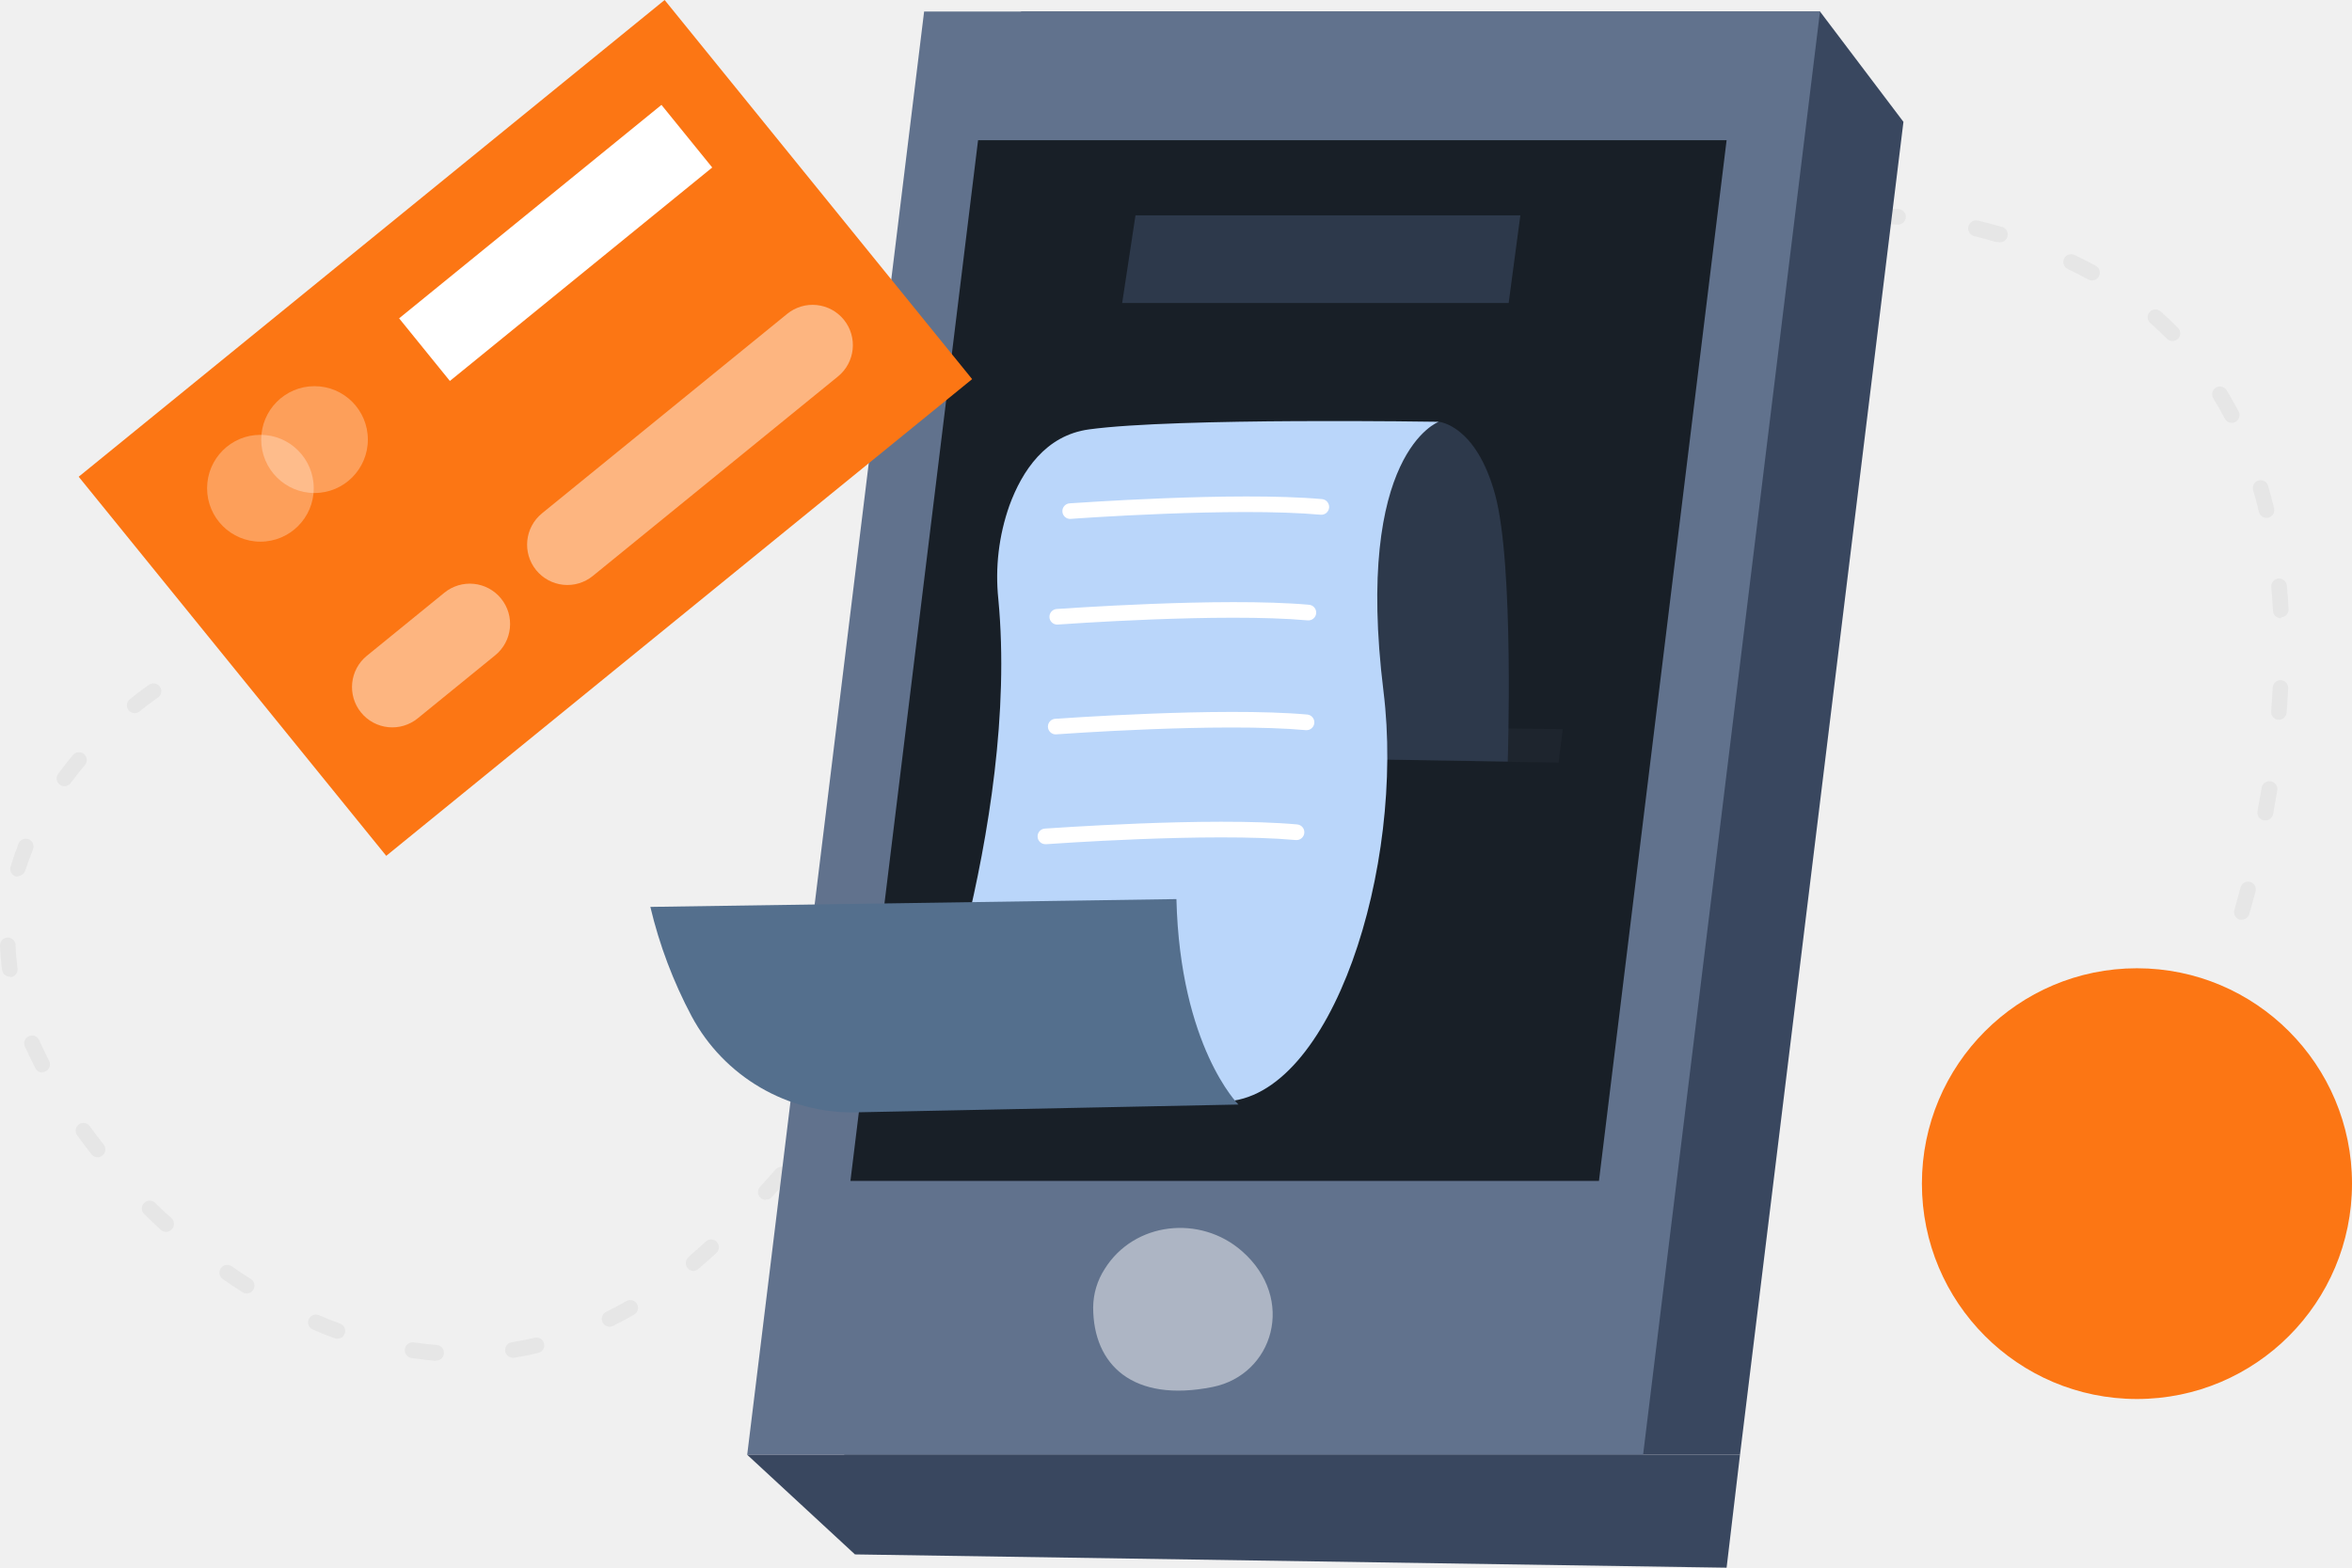
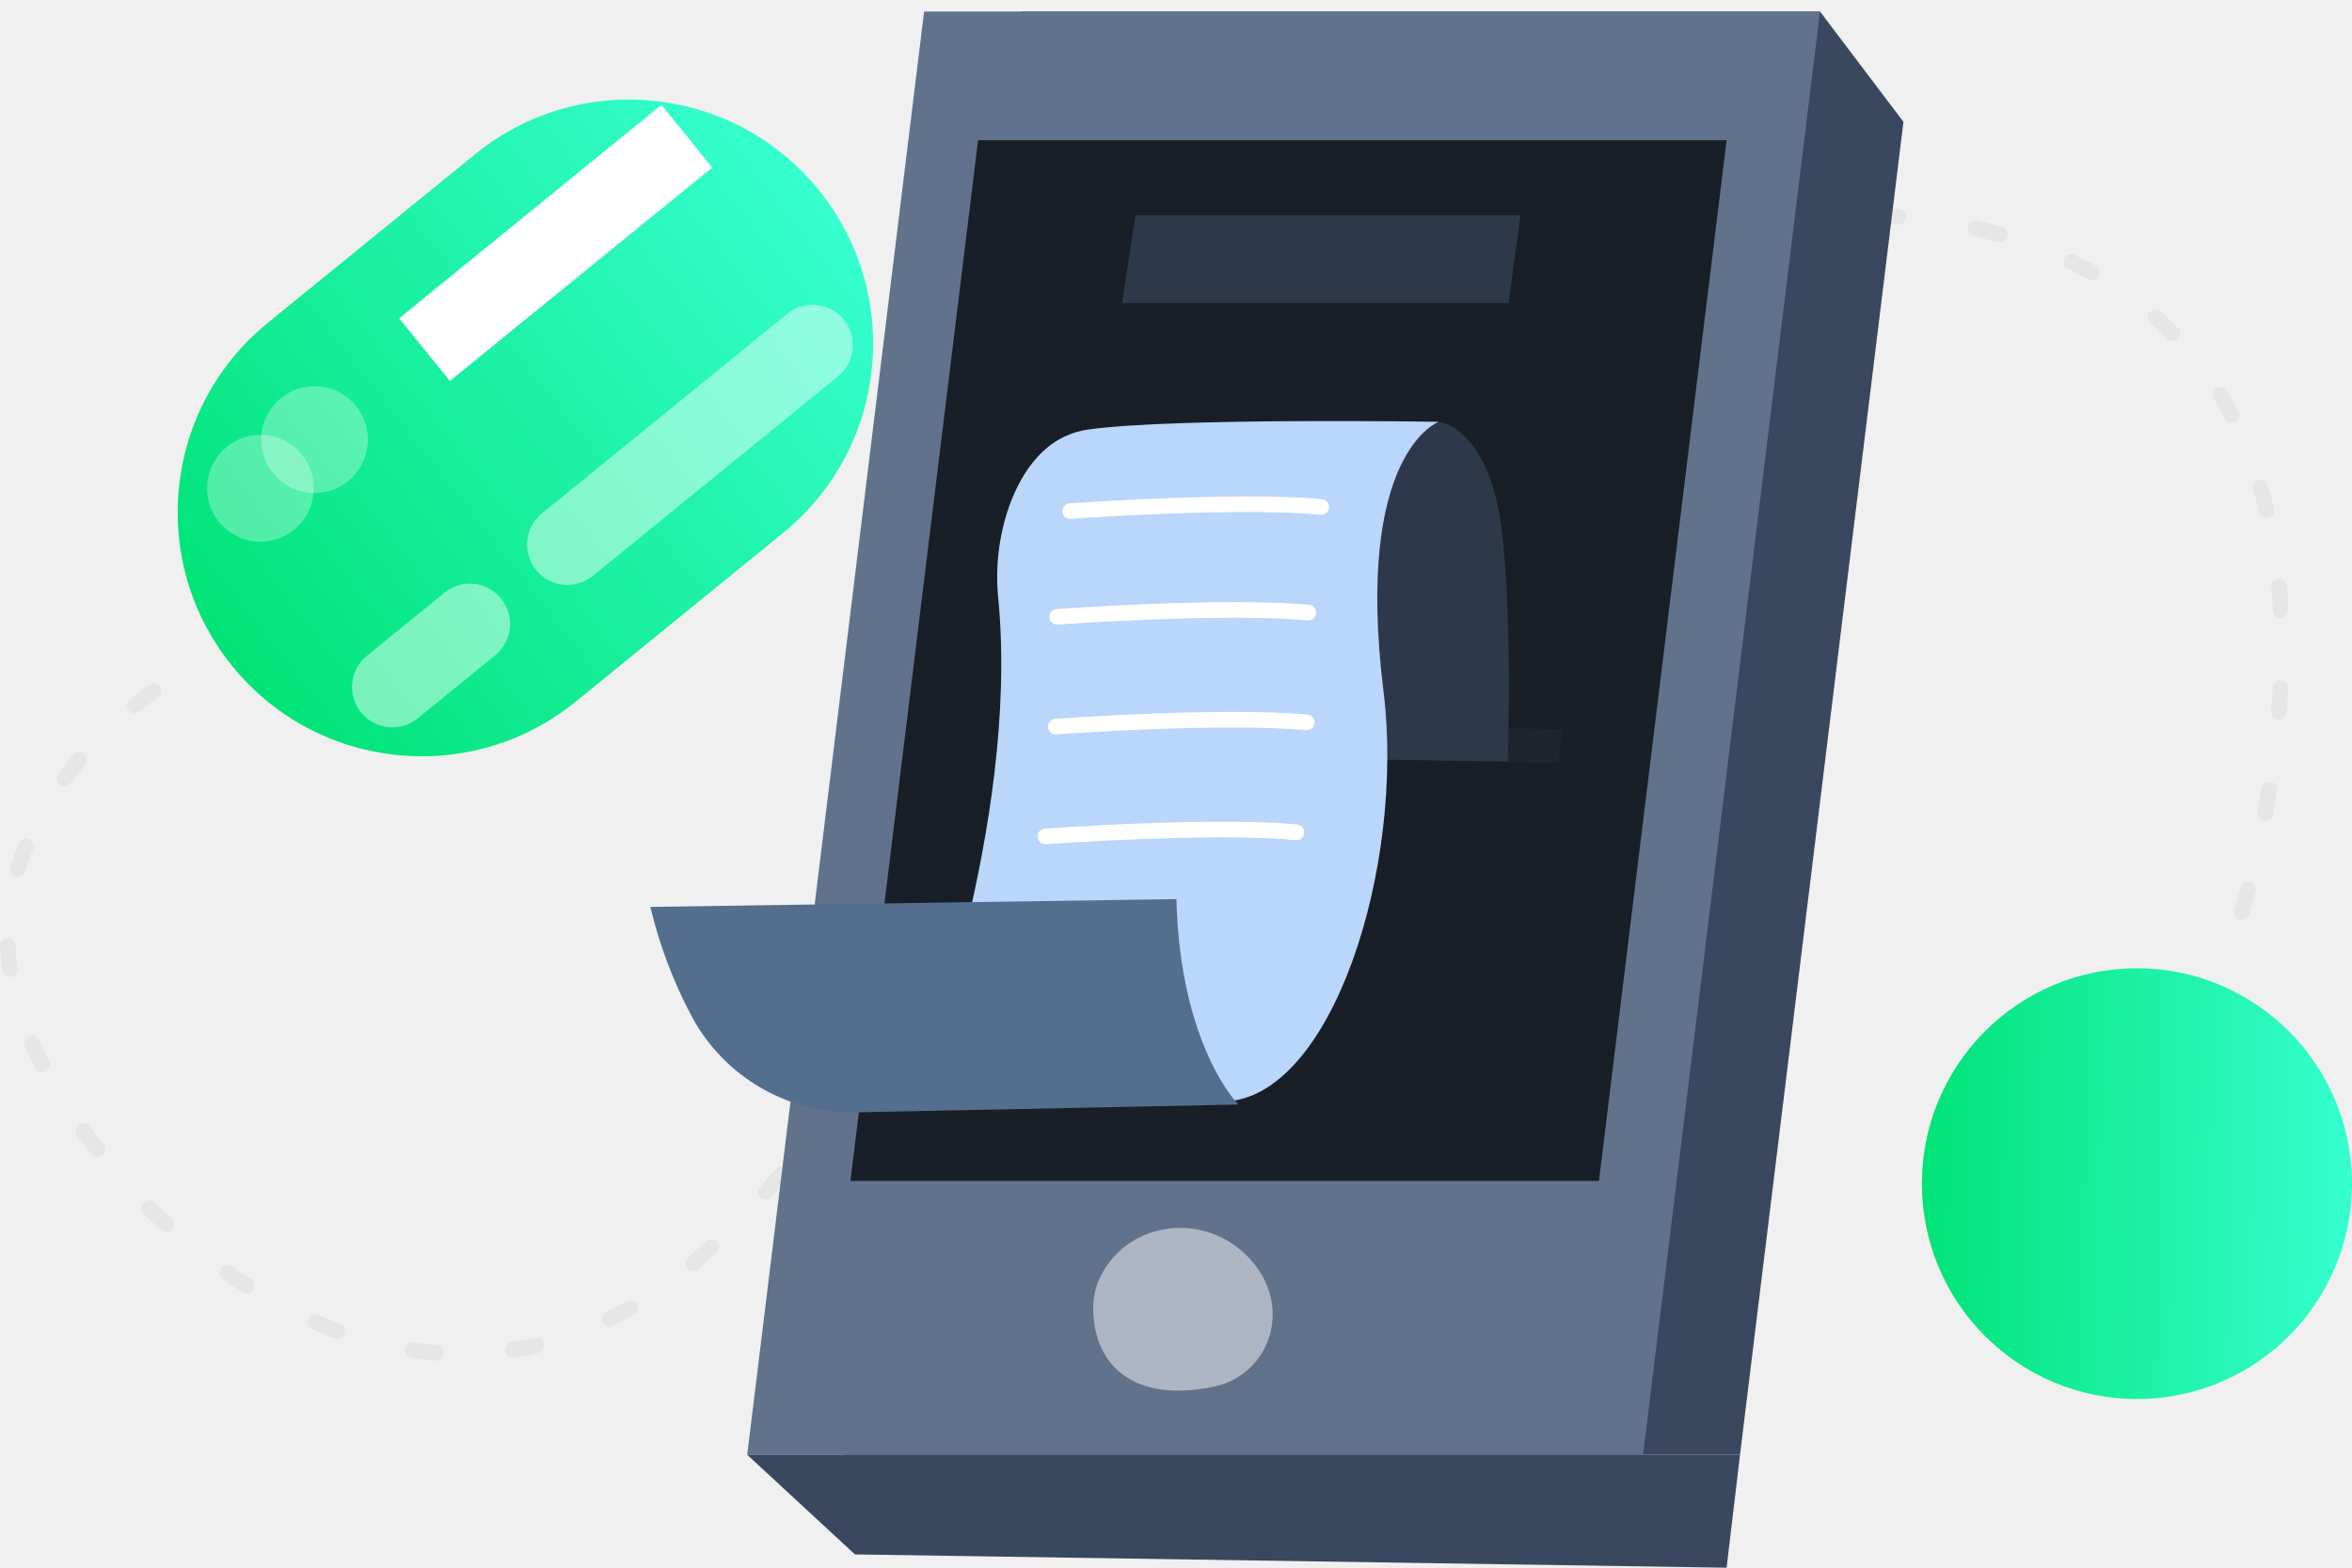
- <svg xmlns="http://www.w3.org/2000/svg" width="162" height="108">
-   <g fill="none">
-     <path d="M30 93.744h-.044a23.456 23.456 0 0 1-1.61-.189.543.543 0 0 1 .155-1.076c.52.076 1.04.135 1.563.178a.538.538 0 0 1-.043 1.076l-.022.01Zm5.37-.205a.538.538 0 0 1-.08-1.076 19.51 19.51 0 0 0 1.54-.306.536.536 0 0 1 .645.403.538.538 0 0 1-.397.646c-.537.129-1.074.236-1.611.323l-.097.01Zm-12.137-1.312a.536.536 0 0 1-.183-.033 24.346 24.346 0 0 1-1.525-.608.539.539 0 0 1 .424-.99c.483.21.983.404 1.472.587a.538.538 0 0 1-.188 1.044Zm18.759-.829a.538.538 0 0 1-.242-1.022c.467-.226.934-.479 1.39-.742a.536.536 0 1 1 .538.93c-.478.275-.967.538-1.45.78a.536.536 0 0 1-.258.054h.022Zm-24.994-2.292a.536.536 0 0 1-.29-.08c-.457-.29-.913-.597-1.36-.91a.536.536 0 1 1 .612-.882c.436.307.876.597 1.322.883a.538.538 0 0 1-.284.99Zm30.772-1.544a.537.537 0 0 1-.408-.193.539.539 0 0 1 .06-.759l.117-.124c.355-.306.715-.624 1.074-.957a.537.537 0 1 1 .73.79c-.375.345-.74.673-1.106.985l-.123.102a.537.537 0 0 1-.344.156Zm-36.326-2.69a.537.537 0 0 1-.36-.14c-.402-.37-.8-.747-1.18-1.124a.539.539 0 0 1 .751-.769c.376.371.763.737 1.155 1.076a.538.538 0 0 1 .032.764.537.537 0 0 1-.398.194Zm41.305-2.21a.537.537 0 0 1-.398-.899c.355-.393.715-.79 1.074-1.2a.537.537 0 1 1 .806.71c-.365.415-.725.818-1.074 1.21a.537.537 0 0 1-.408.152v.026ZM6.724 79.723a.537.537 0 0 1-.424-.204 41.79 41.79 0 0 1-.989-1.308.539.539 0 0 1 .124-.753.536.536 0 0 1 .746.124c.312.425.629.85.962 1.27a.539.539 0 0 1-.42.871Zm50.579-2.383a.539.539 0 0 1-.419-.877c.338-.414.677-.828 1.015-1.253a.537.537 0 1 1 .838.672l-1.02 1.259a.537.537 0 0 1-.414.199ZM2.9 73.887a.537.537 0 0 1-.473-.312c-.257-.5-.499-1-.714-1.485a.539.539 0 0 1 .685-.72c.133.052.24.154.298.285.21.462.44.946.687 1.425a.539.539 0 0 1-.483.786v.021Zm58.753-2.028a.537.537 0 0 1-.424-.866l.988-1.275a.537.537 0 1 1 .848.656l-.988 1.275a.537.537 0 0 1-.424.188v.022ZM.682 67.286a.537.537 0 0 1-.537-.462A17.06 17.06 0 0 1 0 65.16a.538.538 0 1 1 1.074 0c.018.519.063 1.036.134 1.55a.539.539 0 0 1-.462.607l-.064-.032Zm65.24-.973a.537.537 0 0 1-.43-.867l.984-1.28a.536.536 0 0 1 .853.65l-.993 1.265a.537.537 0 0 1-.414.21v.022Zm88.49-2.96a.724.724 0 0 1-.15 0 .537.537 0 0 1-.366-.666c.134-.474.28-.99.424-1.544a.538.538 0 0 1 .655-.388.537.537 0 0 1 .382.662c-.145.538-.29 1.076-.43 1.565a.537.537 0 0 1-.515.372Zm-84.247-2.592a.536.536 0 0 1-.424-.867l.983-1.28a.54.54 0 1 1 .854.662l-.989 1.275a.537.537 0 0 1-.413.183l-.01.027Zm-68.924-.382a.536.536 0 0 1-.156 0 .538.538 0 0 1-.355-.673 21.47 21.47 0 0 1 .537-1.565.537.537 0 1 1 .994.403c-.193.49-.37.985-.537 1.474a.537.537 0 0 1-.473.334l-.01.027Zm154.782-3.863a.311.311 0 0 1-.102 0 .538.538 0 0 1-.43-.624c.097-.538.188-1.044.28-1.582a.545.545 0 1 1 1.073.178c-.09.538-.182 1.076-.279 1.614a.537.537 0 0 1-.542.414ZM74.46 55.209a.537.537 0 0 1-.424-.872l1.004-1.27a.537.537 0 1 1 .838.673l-.999 1.264a.537.537 0 0 1-.408.205h-.01ZM4.436 54.165a.539.539 0 0 1-.43-.855c.323-.436.666-.872 1.02-1.297a.537.537 0 1 1 .822.694 22.92 22.92 0 0 0-.977 1.237.537.537 0 0 1-.435.221Zm74.408-4.417a.539.539 0 0 1-.414-.877l1.026-1.248a.537.537 0 1 1 .843.667l-1.02 1.243a.537.537 0 0 1-.435.215Zm78.124-.161h-.043a.538.538 0 0 1-.494-.576c.043-.538.075-1.076.107-1.614a.538.538 0 0 1 .564-.538c.295.018.52.27.505.565a54.253 54.253 0 0 1-.107 1.614.538.538 0 0 1-.532.549ZM9.28 49.13a.537.537 0 0 1-.338-.958c.8-.646 1.316-.99 1.337-1.006a.536.536 0 0 1 .59.898s-.499.334-1.25.942a.536.536 0 0 1-.35.124h.011Zm74.075-4.74a.537.537 0 0 1-.403-.888c.35-.408.704-.817 1.074-1.22a.537.537 0 1 1 .806.71c-.355.403-.71.806-1.074 1.215a.537.537 0 0 1-.414.183h.01Zm73.742-1.797a.537.537 0 0 1-.537-.505 54.325 54.325 0 0 0-.118-1.614.54.54 0 1 1 1.074-.097c.048.538.091 1.076.118 1.614 0 .285-.221.52-.505.538l-.032.064Zm-69.064-3.416a.537.537 0 0 1-.392-.904c.365-.398.735-.79 1.106-1.178a.536.536 0 0 1 .779.737l-1.074 1.173a.537.537 0 0 1-.44.172h.02Zm68.092-3.502a.537.537 0 0 1-.537-.409 22.668 22.668 0 0 0-.408-1.533.539.539 0 0 1 1.03-.307c.151.538.296 1.05.425 1.587a.539.539 0 0 1-.398.651l-.112.01Zm-63.221-1.512a.537.537 0 0 1-.376-.92l1.165-1.13a.537.537 0 1 1 .763.76c-.387.365-.768.741-1.155 1.118a.537.537 0 0 1-.419.172h.022Zm5.14-4.745a.537.537 0 0 1-.355-.941l1.235-1.076a.539.539 0 1 1 .693.828c-.408.34-.817.689-1.225 1.039a.537.537 0 0 1-.37.15h.021Zm55.197-.575c-.247-.468-.505-.931-.779-1.378a.537.537 0 1 1 .918-.554c.285.463.537.947.811 1.431a.539.539 0 0 1-.478.791.537.537 0 0 1-.472-.29ZM103.5 25.055a.539.539 0 0 1-.322-.974c.44-.322.88-.634 1.32-.946a.537.537 0 0 1 .845.394.54.54 0 0 1-.227.488l-1.3.93a.536.536 0 0 1-.338.108h.022Zm46.132-1.56a.537.537 0 0 1-.381-.161c-.359-.359-.74-.717-1.144-1.076a.536.536 0 1 1 .709-.807c.408.36.81.742 1.197 1.135a.539.539 0 0 1 0 .759.537.537 0 0 1-.403.15h.022Zm-40.279-2.28a.537.537 0 0 1-.274-1.001c.473-.275.946-.538 1.418-.797a.54.54 0 0 1 .81.474.542.542 0 0 1-.273.468c-.467.253-.929.538-1.39.785a.536.536 0 0 1-.344.07h.053Zm34.737-1.894a.504.504 0 0 1-.258-.07c-.451-.248-.924-.49-1.407-.716a.539.539 0 0 1 .462-.974c.499.237.988.49 1.46.748a.538.538 0 0 1-.257 1.012Zm-28.49-1.195a.537.537 0 0 1-.2-1.038c.505-.204 1.01-.398 1.52-.581a.537.537 0 0 1 .366 1.011c-.495.178-.989.366-1.483.57a.536.536 0 0 1-.247.038h.043Zm22.045-1.452a.777.777 0 0 1-.156 0c-.505-.15-1.02-.29-1.53-.41a.553.553 0 0 1 .252-1.075c.537.129 1.074.269 1.611.425a.542.542 0 0 1-.15 1.076l-.027-.016Zm-15.456-.597a.537.537 0 0 1-.118-1.066c.537-.107 1.074-.21 1.61-.29a.543.543 0 0 1 .59.735.544.544 0 0 1-.423.34c-.537.082-1.036.178-1.557.286a.365.365 0 0 1-.102-.005Zm8.555-.603h-.038a32.41 32.41 0 0 0-1.579-.06.538.538 0 0 1 0-1.075c.537 0 1.074.027 1.638.06a.538.538 0 0 1-.032 1.075h.01Z" fill="#E6E6E6" />
-     <path fill="#39475F" d="M119.847 100.221H58.146L70.332.793h55.025l5.747 7.601z" />
-     <path fill="#61728D" d="M113.172 100.221H51.465L63.651.793h61.706z" />
-     <path fill="#181F27" d="M110.132 81.354H58.576l8.791-71.695h51.557z" />
-     <path fill="#1E252E" d="m92.743 50.055 14.897.177-.29 2.308-14.607-.252z" />
-     <path fill="#39475F" d="m51.465 100.221 7.422 6.864 60.037.915.923-7.779z" />
-     <path d="M99.096 29.058s2.572.183 3.888 5.03c1.316 4.847.865 18.377.865 18.377l-11.096-.177s-5.537-20.137 6.343-23.23Z" fill="#2D394B" />
-     <path fill="#FC7614" d="M5.42 32.843 45.778 0l21.18 26.119L26.603 58.96z" />
-     <path fill="#FFF" d="M27.49 21.931 45.56 7.226l3.497 4.313-18.07 14.706z" />
-     <path d="m25.272 45.175 5.338-4.345a2.772 2.772 0 0 1 3.902.404 2.781 2.781 0 0 1-.404 3.91l-5.338 4.344a2.772 2.772 0 0 1-3.903-.404 2.781 2.781 0 0 1 .405-3.91ZM37.33 35.365l16.89-13.743a2.772 2.772 0 0 1 3.902.404 2.781 2.781 0 0 1-.405 3.909L40.83 39.679a2.772 2.772 0 0 1-3.903-.404 2.781 2.781 0 0 1 .405-3.91Z" fill="#FFF" opacity=".46" />
-     <ellipse fill="#FFF" opacity=".3" cx="17.937" cy="33.636" rx="3.673" ry="3.68" />
-     <ellipse fill="#FFF" opacity=".3" cx="21.664" cy="30.284" rx="3.673" ry="3.68" />
-     <path d="M99.096 29.058s-5.838 2.103-3.803 18.581c1.493 12.073-3.55 28.056-11.004 28.25-7.454.193-21.202-.463-21.202-.463s7.159-18.56 5.676-34.145a14.786 14.786 0 0 1 .763-6.456c.87-2.373 2.487-4.842 5.494-5.245 6.004-.818 24.076-.522 24.076-.522Z" fill="#BAD6FA" />
-     <path d="m58.957 76.63 26.342-.537s-4.017-3.992-4.27-14.154l-36.234.538a31.494 31.494 0 0 0 2.841 7.531 12.547 12.547 0 0 0 11.32 6.623Z" fill="#546F8D" />
-     <path fill="#2D394B" d="m78.21 14.834-.918 6.041h26.621l.806-6.041z" />
-     <path d="M85.54 86.19c-2.872-2.517-7.416-2.022-9.446 1.222a4.955 4.955 0 0 0-.8 2.647c0 3.98 2.744 6.59 8.227 5.492 4.184-.839 5.779-6.073 2.02-9.36Z" fill="#FFF" opacity=".48" />
-     <ellipse fill="#FC7614" cx="147.188" cy="81.542" rx="14.812" ry="14.837" />
-     <path d="M73.731 35.75a.537.537 0 0 1-.038-1.076c.113 0 11.343-.828 17.363-.29a.54.54 0 0 1-.096 1.076c-5.908-.538-17.079.274-17.186.285l-.043.005Zm-.891 7.279a.538.538 0 0 1-.038-1.076c.113 0 11.342-.828 17.363-.29a.54.54 0 0 1-.097 1.076c-5.907-.538-17.073.28-17.185.285l-.043.005Zm-.102 7.564a.538.538 0 0 1-.043-1.076c.112 0 11.347-.829 17.362-.29a.54.54 0 0 1-.096 1.075c-5.908-.538-17.073.28-17.186.286l-.037.005Zm-.715 7.564a.537.537 0 0 1-.037-1.076c.112 0 11.342-.829 17.362-.285a.54.54 0 0 1-.096 1.076c-5.908-.538-17.073.28-17.186.285h-.043Z" fill="#FFF" />
-   </g>
+ <svg xmlns="http://www.w3.org/2000/svg" width="162" height="108" viewBox="0 0 162 108" fill="none">
+   <path fill-rule="evenodd" clip-rule="evenodd" d="M130.706 15.474H130.733C131.03 15.483 131.277 15.249 131.286 14.952C131.295 14.655 131.062 14.407 130.765 14.398C130.201 14.366 129.664 14.339 129.127 14.339C128.831 14.339 128.59 14.58 128.59 14.877C128.59 15.174 128.831 15.415 129.127 15.415C129.632 15.42 130.169 15.442 130.706 15.474ZM122.189 16.077C121.931 16.082 121.706 15.904 121.652 15.652C121.622 15.511 121.649 15.364 121.728 15.244C121.806 15.123 121.93 15.04 122.071 15.011C122.608 14.904 123.145 14.802 123.682 14.721C123.874 14.691 124.067 14.766 124.188 14.918C124.31 15.069 124.342 15.274 124.272 15.456C124.202 15.637 124.04 15.767 123.848 15.797C123.311 15.877 122.812 15.974 122.291 16.082C122.257 16.085 122.222 16.083 122.189 16.077ZM137.489 16.674C137.541 16.679 137.593 16.679 137.645 16.674L137.672 16.69C137.864 16.717 138.055 16.639 138.174 16.486C138.294 16.333 138.322 16.128 138.25 15.948C138.177 15.768 138.014 15.641 137.822 15.614C137.285 15.458 136.748 15.318 136.211 15.189C135.914 15.119 135.617 15.303 135.548 15.601C135.478 15.898 135.662 16.195 135.959 16.265C136.469 16.383 136.984 16.523 137.489 16.674ZM115.597 18.126C115.34 18.126 115.119 17.943 115.07 17.69C115.022 17.436 115.16 17.183 115.4 17.088C115.905 16.884 116.41 16.69 116.92 16.507C117.196 16.416 117.495 16.561 117.594 16.835C117.693 17.109 117.556 17.412 117.286 17.518C116.791 17.696 116.297 17.884 115.803 18.089C115.725 18.12 115.64 18.133 115.556 18.126H115.597ZM143.832 19.251C143.91 19.297 143.999 19.321 144.09 19.321C144.336 19.322 144.552 19.155 144.613 18.916C144.674 18.677 144.564 18.426 144.347 18.309C143.875 18.051 143.386 17.798 142.887 17.561C142.713 17.479 142.508 17.495 142.35 17.605C142.192 17.714 142.104 17.899 142.119 18.091C142.135 18.283 142.251 18.453 142.425 18.535C142.908 18.761 143.381 19.003 143.832 19.251ZM109.349 21.214C109.158 21.213 108.982 21.111 108.886 20.945C108.739 20.689 108.826 20.363 109.079 20.214C109.552 19.939 110.025 19.676 110.497 19.417C110.665 19.321 110.871 19.322 111.038 19.42C111.206 19.517 111.308 19.697 111.307 19.89C111.306 20.084 111.202 20.263 111.034 20.359C110.808 20.481 110.583 20.611 110.359 20.741L110.358 20.741C110.12 20.879 109.881 21.017 109.643 21.144C109.54 21.206 109.419 21.23 109.3 21.214H109.349ZM149.251 23.334C149.351 23.436 149.488 23.495 149.632 23.495H149.61C149.76 23.503 149.906 23.449 150.013 23.345C150.221 23.135 150.221 22.796 150.013 22.586C149.626 22.193 149.224 21.811 148.816 21.451C148.593 21.255 148.254 21.277 148.058 21.499C147.863 21.722 147.884 22.062 148.107 22.258C148.511 22.616 148.892 22.975 149.251 23.334ZM103.497 25.055C103.326 25.055 103.165 24.973 103.065 24.835C102.98 24.72 102.944 24.576 102.965 24.435C102.986 24.294 103.063 24.166 103.177 24.082C103.618 23.759 104.058 23.447 104.498 23.135C104.656 23.024 104.86 23.006 105.034 23.087C105.208 23.169 105.326 23.337 105.343 23.529C105.36 23.72 105.273 23.907 105.116 24.017L103.816 24.948C103.719 25.021 103.6 25.059 103.478 25.055H103.497ZM152.462 27.465C152.736 27.912 152.994 28.375 153.241 28.843C153.332 29.02 153.514 29.132 153.713 29.133C153.903 29.135 154.079 29.036 154.177 28.874C154.275 28.712 154.28 28.51 154.191 28.342C154.102 28.184 154.015 28.026 153.928 27.868L153.927 27.867L153.927 27.867C153.748 27.543 153.572 27.222 153.38 26.911C153.227 26.658 152.898 26.576 152.645 26.728C152.392 26.882 152.31 27.211 152.462 27.465ZM98.043 29.418L98.032 29.418C98.166 29.415 98.295 29.361 98.392 29.268L98.392 29.268C98.8 28.918 99.209 28.568 99.617 28.229C99.845 28.038 99.875 27.697 99.684 27.468C99.493 27.239 99.152 27.209 98.924 27.401L97.689 28.477C97.521 28.625 97.463 28.861 97.541 29.07C97.619 29.276 97.813 29.413 98.032 29.418L98.022 29.418H98.043ZM92.409 33.829C92.491 34.03 92.686 34.162 92.904 34.163H92.882C93.04 34.17 93.194 34.108 93.301 33.991L93.435 33.861L93.587 33.712C93.876 33.429 94.165 33.148 94.456 32.872C94.664 32.662 94.664 32.323 94.456 32.114C94.355 32.012 94.218 31.954 94.074 31.954C93.931 31.954 93.794 32.012 93.693 32.114L92.528 33.243C92.374 33.397 92.327 33.628 92.409 33.829ZM156.125 35.675C155.872 35.682 155.648 35.512 155.588 35.266C155.464 34.728 155.33 34.228 155.18 33.733C155.14 33.596 155.156 33.449 155.224 33.324C155.293 33.198 155.408 33.106 155.545 33.066C155.828 32.982 156.125 33.143 156.211 33.426L156.248 33.561C156.385 34.05 156.517 34.52 156.635 35.013C156.669 35.152 156.646 35.299 156.571 35.422C156.497 35.544 156.377 35.631 156.238 35.664L156.125 35.675ZM87.667 39.032C87.766 39.125 87.897 39.177 88.033 39.177H88.011C88.177 39.191 88.339 39.127 88.451 39.005L89.526 37.832C89.704 37.614 89.683 37.294 89.479 37.101C89.274 36.907 88.954 36.904 88.747 37.095C88.376 37.483 88.006 37.875 87.641 38.273C87.44 38.49 87.452 38.83 87.667 39.032ZM157.097 42.593C156.812 42.594 156.577 42.372 156.56 42.088C156.527 41.55 156.49 41.012 156.442 40.474C156.415 40.176 156.634 39.914 156.93 39.887C157.227 39.861 157.489 40.08 157.516 40.377C157.564 40.915 157.607 41.453 157.634 41.991C157.634 42.276 157.413 42.512 157.129 42.529L157.097 42.593ZM82.871 44.075C82.958 44.265 83.146 44.388 83.355 44.39H83.344C83.502 44.393 83.653 44.326 83.758 44.207C84.122 43.799 84.476 43.396 84.83 42.993L84.831 42.993L84.832 42.991C84.969 42.849 85.016 42.642 84.956 42.454C84.895 42.266 84.737 42.126 84.543 42.09C84.348 42.054 84.15 42.127 84.026 42.281C83.656 42.685 83.301 43.094 82.952 43.502C82.817 43.661 82.785 43.885 82.871 44.075ZM156.925 49.587H156.968C157.111 49.586 157.248 49.527 157.348 49.424C157.448 49.321 157.502 49.182 157.5 49.038C157.543 48.5 157.58 47.962 157.607 47.424C157.622 47.129 157.397 46.877 157.102 46.859C156.955 46.852 156.812 46.905 156.705 47.007C156.598 47.109 156.538 47.25 156.538 47.397C156.506 47.935 156.474 48.473 156.431 49.011C156.409 49.307 156.63 49.564 156.925 49.587ZM78.844 49.748C78.72 49.747 78.601 49.704 78.505 49.625C78.278 49.437 78.245 49.101 78.43 48.871L79.456 47.623C79.575 47.472 79.765 47.397 79.955 47.424C80.145 47.452 80.306 47.579 80.377 47.758C80.448 47.937 80.418 48.139 80.299 48.29L79.279 49.533C79.176 49.67 79.015 49.75 78.844 49.748ZM4.119 54.057C4.211 54.126 4.322 54.164 4.436 54.165C4.608 54.166 4.77 54.084 4.871 53.944C5.177 53.53 5.505 53.111 5.848 52.707C6.04 52.48 6.011 52.14 5.784 51.949C5.557 51.757 5.218 51.786 5.027 52.013C4.672 52.438 4.329 52.874 4.006 53.31C3.833 53.548 3.883 53.881 4.119 54.057ZM74.462 55.209C74.255 55.21 74.066 55.092 73.976 54.907C73.885 54.721 73.909 54.499 74.037 54.337L75.041 53.068C75.159 52.911 75.353 52.83 75.547 52.858C75.74 52.886 75.904 53.017 75.973 53.201C76.043 53.384 76.007 53.591 75.879 53.74L74.88 55.004C74.781 55.13 74.632 55.205 74.472 55.209H74.462ZM155.921 56.516C155.954 56.522 155.989 56.522 156.023 56.516C156.279 56.525 156.506 56.352 156.565 56.102C156.662 55.564 156.753 55.026 156.844 54.488C156.876 54.296 156.803 54.101 156.653 53.978C156.502 53.854 156.298 53.82 156.116 53.889C155.934 53.957 155.802 54.118 155.77 54.31C155.686 54.809 155.601 55.28 155.512 55.774L155.512 55.777L155.511 55.781L155.51 55.785L155.491 55.892C155.439 56.183 155.631 56.462 155.921 56.516ZM1.241 60.379C1.189 60.386 1.136 60.386 1.085 60.379C0.802 60.291 0.643 59.99 0.73 59.706C0.886 59.168 1.074 58.657 1.267 58.141C1.331 57.951 1.494 57.812 1.692 57.781C1.889 57.749 2.087 57.83 2.207 57.99C2.326 58.15 2.347 58.364 2.261 58.544C2.068 59.034 1.89 59.529 1.724 60.018C1.645 60.212 1.46 60.342 1.251 60.352L1.241 60.379ZM69.838 60.648C69.931 60.721 70.046 60.76 70.165 60.761L70.176 60.734C70.334 60.737 70.485 60.67 70.589 60.551L71.578 59.276C71.76 59.04 71.717 58.7 71.481 58.517C71.245 58.334 70.906 58.378 70.724 58.614L69.741 59.895C69.561 60.129 69.604 60.466 69.838 60.648ZM154.412 63.354C154.362 63.359 154.311 63.359 154.261 63.354C154.124 63.314 154.009 63.221 153.941 63.096C153.872 62.971 153.856 62.824 153.896 62.687C154.03 62.213 154.175 61.697 154.32 61.143C154.356 61.004 154.445 60.885 154.568 60.813C154.691 60.74 154.837 60.719 154.975 60.755C155.114 60.792 155.232 60.882 155.304 61.007C155.375 61.131 155.394 61.279 155.357 61.417C155.212 61.955 155.067 62.493 154.927 62.982C154.854 63.206 154.646 63.356 154.412 63.354ZM65.437 66.014C65.529 66.198 65.717 66.314 65.922 66.312V66.291C66.085 66.287 66.237 66.21 66.336 66.081L67.329 64.817C67.493 64.58 67.442 64.257 67.213 64.082C66.985 63.908 66.66 63.945 66.476 64.166L65.493 65.446C65.368 65.609 65.346 65.83 65.437 66.014ZM0.682 67.286C0.412 67.289 0.183 67.091 0.145 66.824C0.07 66.286 0.021 65.71 0 65.161C0 64.864 0.24 64.623 0.537 64.623C0.834 64.623 1.074 64.864 1.074 65.161C1.092 65.68 1.137 66.197 1.208 66.711C1.228 66.853 1.191 66.997 1.104 67.111C1.017 67.225 0.888 67.3 0.746 67.319L0.682 67.286ZM61.172 71.558C61.262 71.742 61.449 71.859 61.653 71.859V71.838C61.816 71.842 61.971 71.773 62.077 71.649L63.065 70.374C63.197 70.224 63.234 70.012 63.162 69.826C63.09 69.639 62.921 69.508 62.722 69.485C62.524 69.463 62.329 69.552 62.217 69.718L61.229 70.993C61.104 71.155 61.082 71.374 61.172 71.558ZM2.9 73.887C2.696 73.882 2.513 73.761 2.427 73.575C2.17 73.075 1.928 72.575 1.713 72.09C1.655 71.96 1.652 71.812 1.703 71.678C1.755 71.545 1.857 71.438 1.987 71.38C2.117 71.322 2.265 71.319 2.398 71.37C2.531 71.422 2.638 71.524 2.696 71.655C2.905 72.117 3.136 72.601 3.383 73.08C3.449 73.208 3.461 73.356 3.416 73.493C3.372 73.629 3.275 73.742 3.147 73.806C3.071 73.846 2.986 73.866 2.9 73.866V73.887ZM56.959 77.217C57.056 77.297 57.177 77.341 57.303 77.341C57.464 77.34 57.615 77.267 57.716 77.142L58.737 75.883C58.921 75.652 58.885 75.316 58.656 75.13C58.545 75.04 58.403 74.997 58.261 75.013C58.119 75.028 57.989 75.099 57.899 75.211C57.561 75.636 57.222 76.05 56.884 76.464C56.699 76.693 56.732 77.029 56.959 77.217ZM6.724 79.724C6.559 79.725 6.402 79.65 6.3 79.52C5.956 79.084 5.628 78.648 5.311 78.212C5.228 78.096 5.194 77.951 5.217 77.81C5.24 77.669 5.318 77.543 5.435 77.459C5.675 77.288 6.009 77.343 6.181 77.583C6.493 78.008 6.81 78.433 7.143 78.853C7.27 79.014 7.294 79.234 7.205 79.42C7.116 79.605 6.929 79.723 6.724 79.724ZM52.389 82.522C52.487 82.611 52.616 82.661 52.749 82.662V82.635C52.9 82.644 53.048 82.59 53.157 82.484L53.387 82.225C53.663 81.914 53.946 81.597 54.231 81.273C54.368 81.131 54.415 80.924 54.355 80.736C54.294 80.548 54.136 80.408 53.942 80.372C53.748 80.336 53.549 80.409 53.425 80.563C53.084 80.951 52.742 81.33 52.406 81.703L52.351 81.763C52.153 81.983 52.17 82.322 52.389 82.522ZM11.444 84.873C11.311 84.872 11.183 84.822 11.085 84.733C10.682 84.362 10.284 83.985 9.903 83.608C9.691 83.4 9.687 83.059 9.895 82.847C10.103 82.635 10.443 82.631 10.655 82.839C11.031 83.21 11.418 83.576 11.81 83.915C11.916 84.012 11.979 84.147 11.985 84.29C11.991 84.434 11.939 84.574 11.842 84.679C11.743 84.798 11.598 84.868 11.444 84.873ZM47.362 87.369C47.463 87.49 47.612 87.561 47.77 87.562C47.9 87.554 48.022 87.498 48.114 87.406L48.237 87.304C48.603 86.992 48.968 86.664 49.344 86.32C49.562 86.118 49.575 85.777 49.373 85.558C49.172 85.34 48.831 85.327 48.613 85.529C48.254 85.862 47.894 86.18 47.539 86.487L47.421 86.61C47.313 86.703 47.246 86.835 47.235 86.977C47.224 87.12 47.27 87.26 47.362 87.369ZM16.997 89.106C16.895 89.108 16.794 89.08 16.707 89.026C16.251 88.735 15.794 88.428 15.349 88.117C15.106 87.947 15.046 87.612 15.214 87.369C15.384 87.126 15.718 87.065 15.961 87.234C16.396 87.541 16.836 87.831 17.282 88.117C17.481 88.245 17.572 88.489 17.507 88.717C17.441 88.945 17.234 89.103 16.997 89.106ZM41.508 91.097C41.598 91.281 41.785 91.398 41.989 91.398H41.97C42.059 91.402 42.148 91.383 42.228 91.344C42.711 91.102 43.2 90.839 43.678 90.564C43.934 90.417 44.022 90.09 43.877 89.833C43.806 89.708 43.688 89.617 43.55 89.58C43.412 89.542 43.265 89.562 43.141 89.634C42.684 89.897 42.217 90.15 41.75 90.376C41.485 90.508 41.377 90.831 41.508 91.097ZM23.233 92.227C23.17 92.227 23.109 92.216 23.05 92.194C22.513 92.006 22.03 91.802 21.525 91.586C21.348 91.51 21.226 91.346 21.203 91.155C21.18 90.964 21.261 90.775 21.415 90.66C21.569 90.545 21.773 90.521 21.949 90.597C22.432 90.806 22.932 91 23.421 91.183C23.666 91.272 23.812 91.526 23.766 91.784C23.72 92.042 23.494 92.229 23.233 92.227ZM34.885 93.305C34.993 93.465 35.178 93.554 35.37 93.539L35.467 93.528C36.004 93.442 36.541 93.335 37.078 93.206C37.365 93.137 37.542 92.848 37.475 92.56C37.443 92.421 37.357 92.3 37.236 92.225C37.115 92.149 36.969 92.124 36.831 92.157C36.32 92.28 35.8 92.383 35.289 92.463C35.097 92.478 34.928 92.594 34.844 92.767C34.761 92.941 34.776 93.146 34.885 93.305ZM29.956 93.744H29.999L30.021 93.733C30.317 93.745 30.567 93.514 30.579 93.216C30.591 92.919 30.36 92.669 30.064 92.657C29.541 92.614 29.02 92.555 28.501 92.48C28.309 92.452 28.117 92.528 27.997 92.681C27.877 92.833 27.847 93.038 27.919 93.219C27.991 93.399 28.153 93.528 28.345 93.555C28.882 93.636 29.419 93.701 29.956 93.744ZM9.276 49.13C9.049 49.129 8.847 48.985 8.772 48.771C8.695 48.556 8.764 48.315 8.942 48.172C9.657 47.595 10.145 47.259 10.256 47.182C10.269 47.173 10.277 47.168 10.279 47.166C10.527 47.009 10.854 47.079 11.015 47.324C11.177 47.569 11.112 47.899 10.87 48.064C10.87 48.064 10.37 48.398 9.618 49.006C9.52 49.087 9.397 49.131 9.269 49.13H9.276Z" fill="#E6E6E6" />
+   <path d="M119.847 100.221H58.146L70.332 0.793H125.357L131.104 8.394L119.847 100.221Z" fill="#39475F" />
+   <path d="M113.172 100.221H51.465L63.651 0.793H125.358L113.172 100.221Z" fill="#61728D" />
+   <path d="M110.132 81.354H58.576L67.367 9.659H118.924L110.132 81.354Z" fill="#181F27" />
+   <path d="M92.743 50.055L107.64 50.233L107.35 52.54L92.743 52.288V50.055Z" fill="#1E252E" />
+   <path d="M51.465 100.221L58.887 107.085L118.924 108L119.847 100.221H51.465Z" fill="#39475F" />
+   <path d="M99.096 29.058C99.096 29.058 101.668 29.241 102.984 34.088C104.3 38.935 103.849 52.465 103.849 52.465L92.753 52.288C92.753 52.288 87.216 32.151 99.096 29.058Z" fill="#2D394B" />
+   <path d="M15.993 45.88C10.15 38.676 11.245 28.102 18.439 22.248L32.714 10.631C39.925 4.762 50.53 5.86 56.386 13.081V13.081C62.228 20.285 61.133 30.858 53.94 36.713L39.664 48.33C32.453 54.198 21.849 53.1 15.993 45.88V45.88Z" fill="url(#paint0_linear_102_10)" />
+   <path d="M27.489 21.931L45.559 7.226L49.057 11.54L30.987 26.244L27.489 21.931Z" fill="white" />
+   <path opacity="0.46" d="M24.865 49.08C23.9 47.891 24.081 46.144 25.269 45.178L30.607 40.834C31.798 39.864 33.549 40.046 34.516 41.238C35.481 42.428 35.3 44.174 34.112 45.141L28.774 49.485C27.583 50.454 25.832 50.273 24.865 49.08Z" fill="white" />
+   <path opacity="0.46" d="M36.923 39.271C35.958 38.081 36.139 36.335 37.327 35.368L54.215 21.625C55.406 20.655 57.158 20.837 58.125 22.029C59.09 23.219 58.909 24.965 57.721 25.932L40.832 39.676C39.641 40.645 37.89 40.463 36.923 39.271Z" fill="white" />
+   <ellipse opacity="0.3" cx="17.938" cy="33.636" rx="3.673" ry="3.68" fill="white" />
+   <ellipse opacity="0.3" cx="21.665" cy="30.285" rx="3.673" ry="3.68" fill="white" />
+   <path d="M99.096 29.058C99.096 29.058 93.258 31.161 95.294 47.639C96.787 59.712 91.744 75.695 84.29 75.888C76.835 76.082 63.087 75.426 63.087 75.426C63.087 75.426 70.246 56.866 68.763 41.281C68.536 39.099 68.796 36.893 69.526 34.825C70.396 32.453 72.013 29.983 75.02 29.58C81.024 28.762 99.096 29.058 99.096 29.058Z" fill="#BAD6FA" />
+   <path d="M58.957 76.631L85.299 76.093C85.299 76.093 81.282 72.101 81.029 61.939L44.795 62.477C45.416 65.099 46.371 67.63 47.636 70.008C49.867 74.172 54.241 76.73 58.957 76.631Z" fill="#546F8D" />
+   <path d="M78.21 14.834L77.291 20.875H103.913L104.718 14.834H78.21Z" fill="#2D394B" />
+   <path opacity="0.48" d="M85.541 86.191C82.668 83.673 78.124 84.168 76.094 87.412C75.582 88.2 75.304 89.118 75.294 90.059C75.294 94.04 78.038 96.649 83.522 95.551C87.705 94.712 89.3 89.478 85.541 86.191Z" fill="white" />
+   <ellipse cx="147.188" cy="81.543" rx="14.812" ry="14.837" fill="url(#paint1_linear_102_10)" />
+   <path d="M73.731 35.75C73.539 35.757 73.358 35.661 73.257 35.498C73.155 35.334 73.148 35.129 73.238 34.96C73.328 34.79 73.501 34.681 73.693 34.674C73.806 34.674 85.036 33.846 91.056 34.384C91.353 34.41 91.572 34.673 91.545 34.97C91.518 35.267 91.256 35.486 90.959 35.46C85.052 34.922 73.881 35.734 73.774 35.745L73.731 35.75Z" fill="white" />
+   <path d="M72.839 43.029C72.543 43.039 72.294 42.807 72.284 42.51C72.273 42.213 72.505 41.964 72.802 41.953C72.915 41.953 84.144 41.125 90.165 41.663C90.461 41.689 90.68 41.952 90.653 42.249C90.626 42.546 90.364 42.765 90.068 42.739C84.16 42.201 72.995 43.018 72.882 43.024L72.839 43.029Z" fill="white" />
+   <path d="M72.738 50.593C72.441 50.605 72.191 50.374 72.179 50.077C72.167 49.779 72.398 49.529 72.695 49.517C72.808 49.517 84.043 48.688 90.057 49.227C90.249 49.244 90.417 49.362 90.498 49.537C90.579 49.712 90.561 49.918 90.45 50.075C90.339 50.233 90.153 50.32 89.961 50.302C84.053 49.764 72.888 50.582 72.775 50.588L72.738 50.593Z" fill="white" />
+   <path d="M72.023 58.157C71.832 58.163 71.651 58.067 71.549 57.904C71.447 57.741 71.44 57.536 71.53 57.366C71.62 57.196 71.794 57.088 71.986 57.081C72.099 57.081 83.328 56.252 89.349 56.796C89.54 56.813 89.709 56.931 89.79 57.107C89.871 57.282 89.852 57.487 89.741 57.645C89.63 57.802 89.444 57.889 89.252 57.872C83.344 57.334 72.179 58.151 72.066 58.157H72.023Z" fill="white" />
+   <defs>
+     <linearGradient id="paint0_linear_102_10" x1="11.032" y1="39.795" x2="52.456" y2="7.48" gradientUnits="userSpaceOnUse">
+       <stop stop-color="#00E376" />
+       <stop offset="1" stop-color="#37FFD1" />
+     </linearGradient>
+     <linearGradient id="paint1_linear_102_10" x1="132.376" y1="74.618" x2="162.273" y2="74.999" gradientUnits="userSpaceOnUse">
+       <stop stop-color="#00E376" />
+       <stop offset="1" stop-color="#37FFD1" />
+     </linearGradient>
+   </defs>
</svg>
